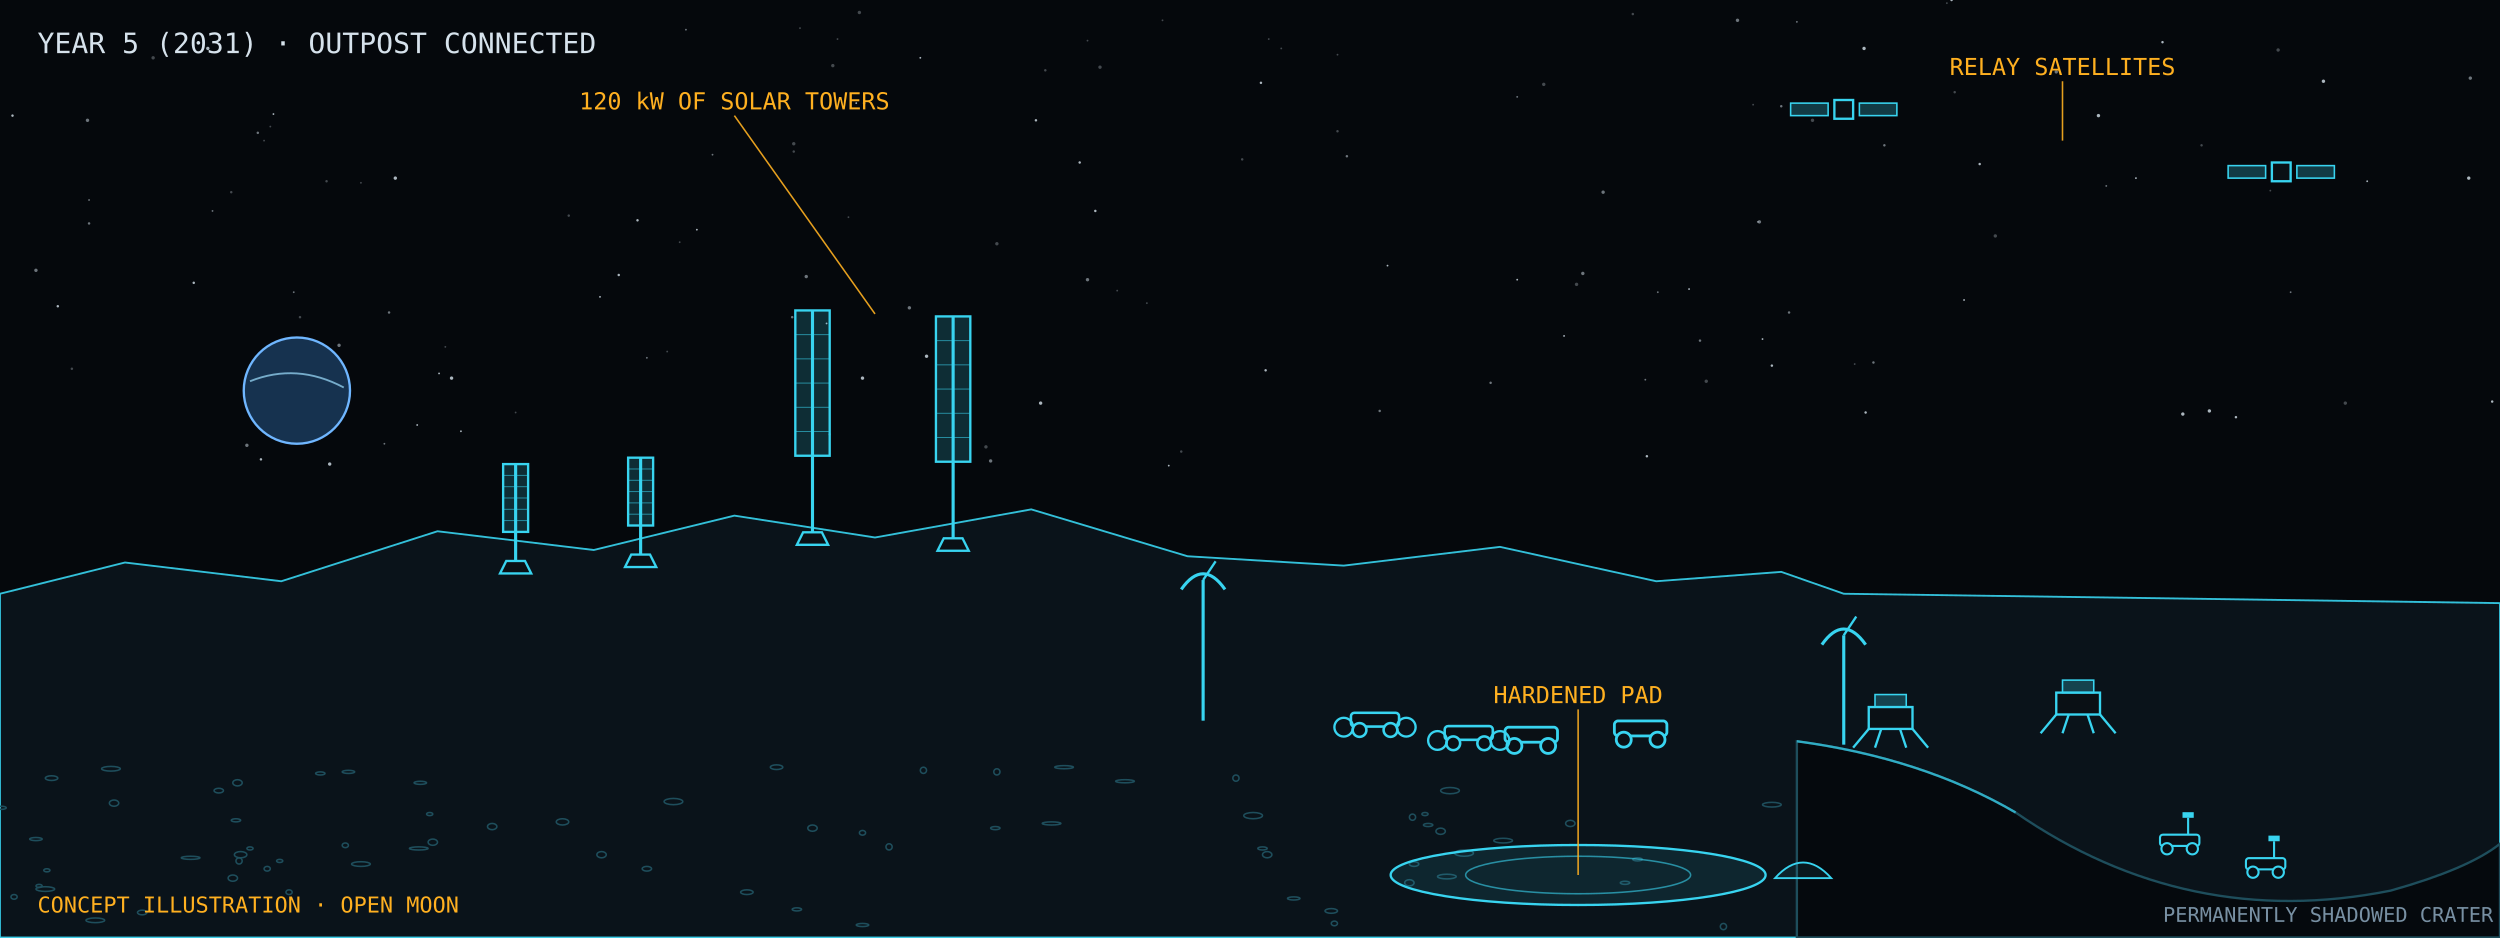
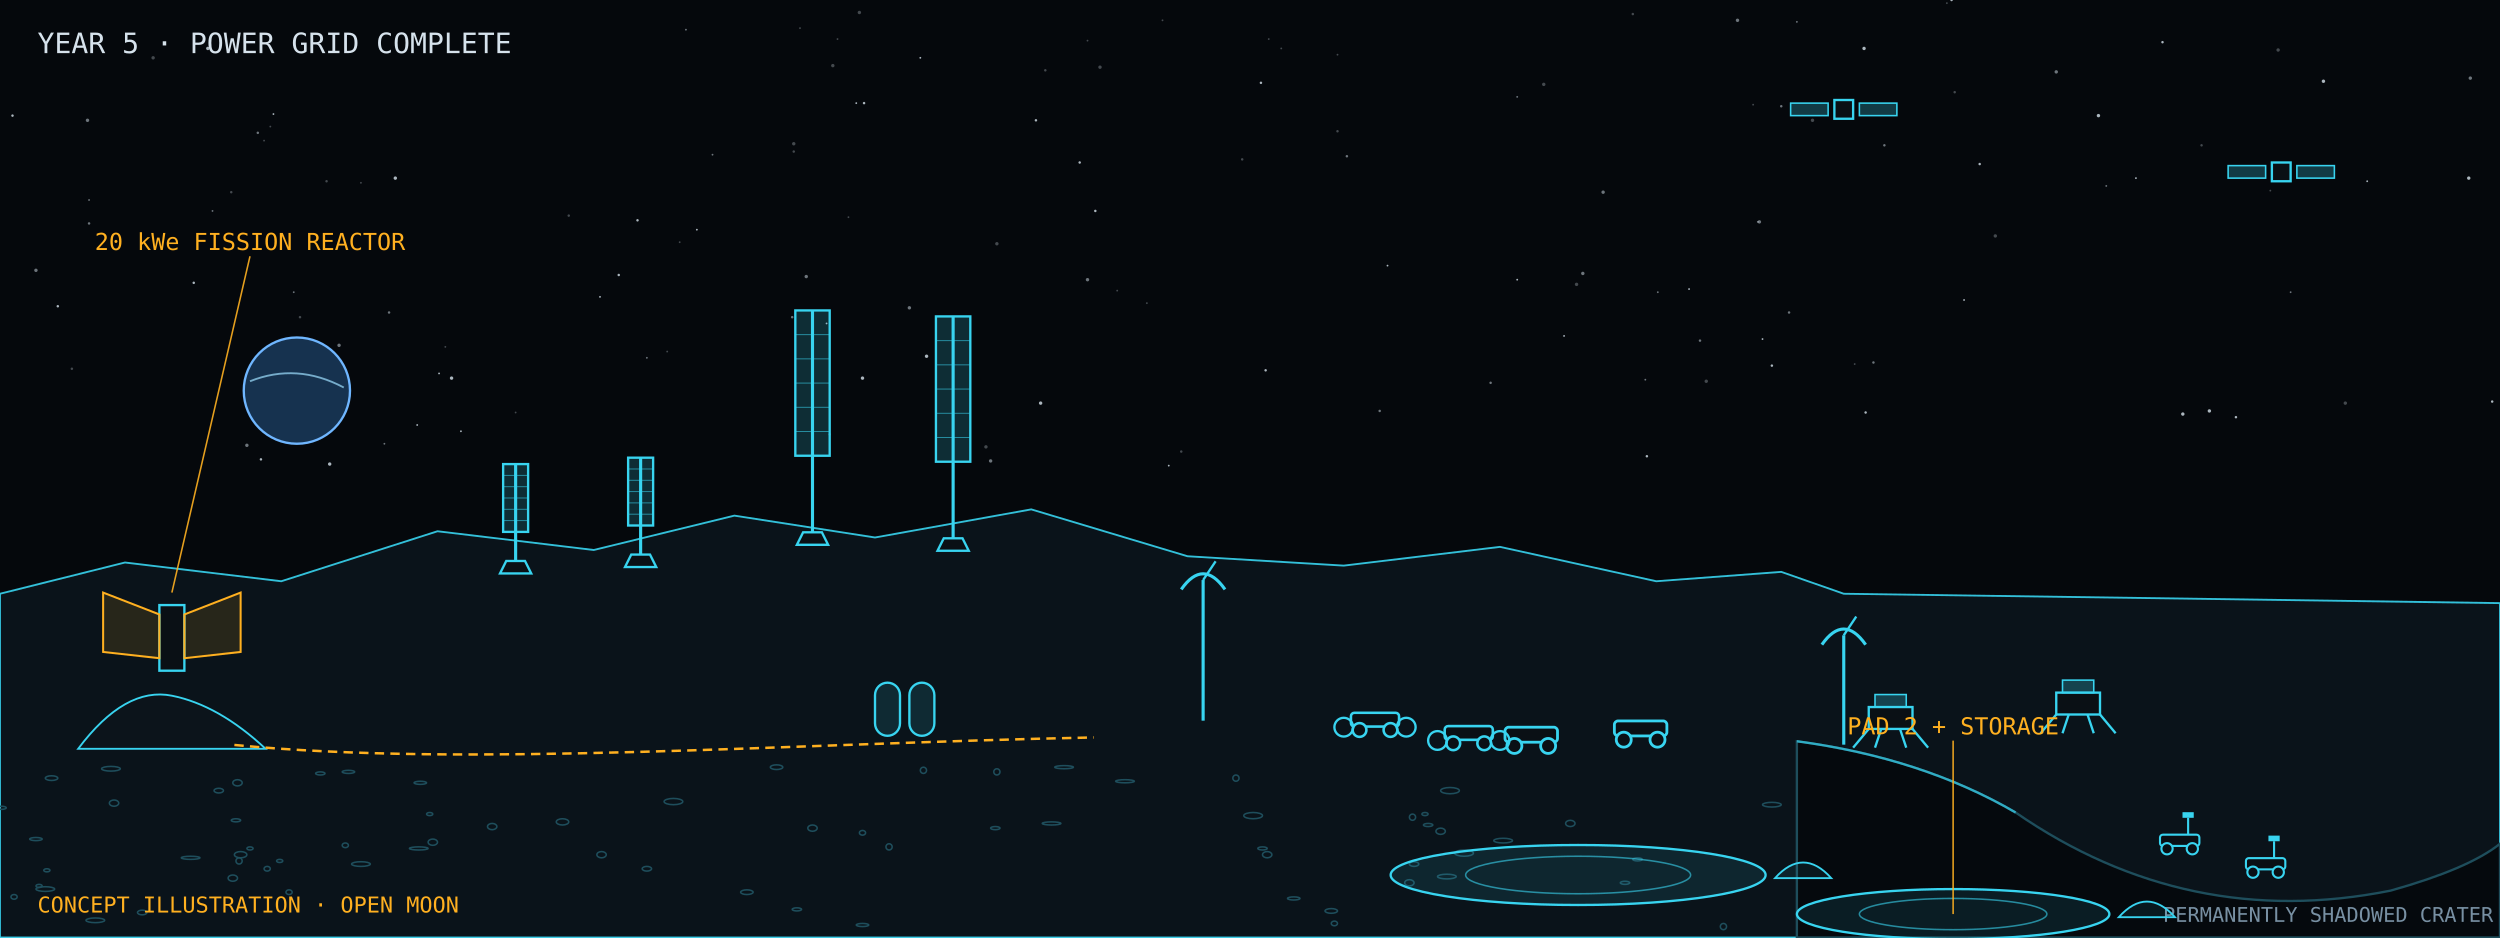
- <svg xmlns="http://www.w3.org/2000/svg" viewBox="0 0 1600 600" width="1600" height="600" role="img" aria-label="Concept illustration of the Open Moon base: YEAR 5 (2031) · OUTPOST CONNECTED">
+ <svg xmlns="http://www.w3.org/2000/svg" viewBox="0 0 1600 600" width="1600" height="600" role="img" aria-label="Concept illustration of the Open Moon base: YEAR 5 · POWER GRID COMPLETE">
  <rect width="1600" height="600" fill="#05080c" />
  <circle cx="663" cy="77" r="0.8" fill="#d6e2ec" opacity="0.8" />
  <circle cx="98" cy="37" r="1.1" fill="#d6e2ec" opacity="0.3" />
  <circle cx="748" cy="298" r="0.6" fill="#d6e2ec" opacity="0.8" />
  <circle cx="439" cy="19" r="0.6" fill="#d6e2ec" opacity="0.5" />
  <circle cx="856" cy="35" r="0.6" fill="#d6e2ec" opacity="0.3" />
  <circle cx="1128" cy="217" r="0.6" fill="#d6e2ec" opacity="0.8" />
  <circle cx="253" cy="114" r="1.1" fill="#d6e2ec" opacity="0.8" />
  <circle cx="1193" cy="31" r="1.1" fill="#d6e2ec" opacity="0.8" />
  <circle cx="812" cy="25" r="0.6" fill="#d6e2ec" opacity="0.3" />
  <circle cx="1140" cy="68" r="0.8" fill="#d6e2ec" opacity="0.5" />
  <circle cx="295" cy="276" r="0.6" fill="#d6e2ec" opacity="0.8" />
  <circle cx="631" cy="286" r="1.1" fill="#d6e2ec" opacity="0.3" />
  <circle cx="211" cy="297" r="1.1" fill="#d6e2ec" opacity="0.8" />
  <circle cx="384" cy="190" r="0.6" fill="#d6e2ec" opacity="0.8" />
  <circle cx="1458" cy="32" r="1.1" fill="#d6e2ec" opacity="0.3" />
  <circle cx="1267" cy="105" r="0.8" fill="#d6e2ec" opacity="0.8" />
  <circle cx="1088" cy="218" r="0.8" fill="#d6e2ec" opacity="0.5" />
  <circle cx="1199" cy="232" r="0.8" fill="#d6e2ec" opacity="0.5" />
  <circle cx="508" cy="92" r="1.1" fill="#d6e2ec" opacity="0.3" />
  <circle cx="167" cy="294" r="0.8" fill="#d6e2ec" opacity="0.8" />
  <circle cx="1013" cy="175" r="1.1" fill="#d6e2ec" opacity="0.5" />
  <circle cx="589" cy="37" r="0.6" fill="#d6e2ec" opacity="0.8" />
  <circle cx="856" cy="84" r="0.8" fill="#d6e2ec" opacity="0.3" />
  <circle cx="1001" cy="215" r="0.6" fill="#d6e2ec" opacity="0.8" />
  <circle cx="158" cy="285" r="1.1" fill="#d6e2ec" opacity="0.5" />
  <circle cx="696" cy="179" r="1.1" fill="#d6e2ec" opacity="0.5" />
  <circle cx="1187" cy="233" r="0.6" fill="#d6e2ec" opacity="0.3" />
  <circle cx="552" cy="242" r="1.1" fill="#d6e2ec" opacity="0.8" />
  <circle cx="133" cy="31" r="1.1" fill="#d6e2ec" opacity="0.8" />
  <circle cx="634" cy="295" r="1.1" fill="#d6e2ec" opacity="0.5" />
  <circle cx="582" cy="197" r="1.1" fill="#d6e2ec" opacity="0.5" />
  <circle cx="46" cy="236" r="0.8" fill="#d6e2ec" opacity="0.3" />
  <circle cx="1251" cy="59" r="0.8" fill="#d6e2ec" opacity="0.3" />
  <circle cx="446" cy="147" r="0.6" fill="#d6e2ec" opacity="0.8" />
  <circle cx="507" cy="203" r="0.8" fill="#d6e2ec" opacity="0.5" />
  <circle cx="165" cy="85" r="0.8" fill="#d6e2ec" opacity="0.5" />
  <circle cx="1125" cy="142" r="0.6" fill="#d6e2ec" opacity="0.5" />
  <circle cx="1126" cy="142" r="1.1" fill="#d6e2ec" opacity="0.5" />
  <circle cx="734" cy="194" r="0.6" fill="#d6e2ec" opacity="0.3" />
  <circle cx="169" cy="90" r="0.6" fill="#d6e2ec" opacity="0.3" />
  <circle cx="1348" cy="119" r="0.6" fill="#d6e2ec" opacity="0.5" />
  <circle cx="1206" cy="93" r="0.8" fill="#d6e2ec" opacity="0.5" />
  <circle cx="8" cy="74" r="0.8" fill="#d6e2ec" opacity="0.8" />
  <circle cx="756" cy="289" r="0.8" fill="#d6e2ec" opacity="0.3" />
  <circle cx="1414" cy="263" r="1.1" fill="#d6e2ec" opacity="0.8" />
  <circle cx="1384" cy="27" r="0.8" fill="#d6e2ec" opacity="0.8" />
  <circle cx="1145" cy="200" r="0.8" fill="#d6e2ec" opacity="0.5" />
  <circle cx="807" cy="53" r="0.8" fill="#d6e2ec" opacity="0.8" />
  <circle cx="820" cy="31" r="0.6" fill="#d6e2ec" opacity="0.3" />
  <circle cx="427" cy="225" r="0.6" fill="#d6e2ec" opacity="0.3" />
  <circle cx="696" cy="26" r="0.6" fill="#d6e2ec" opacity="0.3" />
  <circle cx="1160" cy="77" r="1.1" fill="#d6e2ec" opacity="0.3" />
  <circle cx="744" cy="13" r="0.6" fill="#d6e2ec" opacity="0.3" />
  <circle cx="1257" cy="192" r="0.6" fill="#d6e2ec" opacity="0.8" />
  <circle cx="516" cy="177" r="1.1" fill="#d6e2ec" opacity="0.5" />
  <circle cx="971" cy="62" r="0.6" fill="#d6e2ec" opacity="0.5" />
  <circle cx="954" cy="245" r="0.8" fill="#d6e2ec" opacity="0.5" />
  <circle cx="175" cy="73" r="0.6" fill="#d6e2ec" opacity="0.8" />
  <circle cx="701" cy="135" r="0.8" fill="#d6e2ec" opacity="0.8" />
  <circle cx="330" cy="264" r="0.6" fill="#d6e2ec" opacity="0.3" />
  <circle cx="1081" cy="185" r="0.6" fill="#d6e2ec" opacity="0.8" />
  <circle cx="1112" cy="13" r="1.1" fill="#d6e2ec" opacity="0.5" />
  <circle cx="1316" cy="46" r="1.1" fill="#d6e2ec" opacity="0.5" />
  <circle cx="1061" cy="187" r="0.6" fill="#d6e2ec" opacity="0.5" />
  <circle cx="1580" cy="114" r="1.1" fill="#d6e2ec" opacity="0.8" />
  <circle cx="1595" cy="257" r="0.8" fill="#d6e2ec" opacity="0.8" />
  <circle cx="456" cy="99" r="0.6" fill="#d6e2ec" opacity="0.5" />
  <circle cx="1515" cy="116" r="0.6" fill="#d6e2ec" opacity="0.8" />
  <circle cx="1009" cy="182" r="1.1" fill="#d6e2ec" opacity="0.3" />
  <circle cx="57" cy="143" r="0.8" fill="#d6e2ec" opacity="0.5" />
  <circle cx="396" cy="176" r="0.8" fill="#d6e2ec" opacity="0.8" />
  <circle cx="715" cy="186" r="0.6" fill="#d6e2ec" opacity="0.3" />
  <circle cx="209" cy="116" r="0.8" fill="#d6e2ec" opacity="0.3" />
  <circle cx="691" cy="104" r="0.8" fill="#d6e2ec" opacity="0.8" />
  <circle cx="1249" cy="0" r="0.8" fill="#d6e2ec" opacity="0.8" />
  <circle cx="704" cy="43" r="1.1" fill="#d6e2ec" opacity="0.3" />
  <circle cx="795" cy="102" r="0.8" fill="#d6e2ec" opacity="0.3" />
  <circle cx="888" cy="170" r="0.6" fill="#d6e2ec" opacity="0.8" />
  <circle cx="810" cy="237" r="0.8" fill="#d6e2ec" opacity="0.8" />
  <circle cx="173" cy="81" r="0.6" fill="#d6e2ec" opacity="0.3" />
  <circle cx="56" cy="77" r="1.1" fill="#d6e2ec" opacity="0.5" />
  <circle cx="1343" cy="74" r="1.1" fill="#d6e2ec" opacity="0.8" />
  <circle cx="971" cy="179" r="0.6" fill="#d6e2ec" opacity="0.8" />
  <circle cx="1122" cy="67" r="0.6" fill="#d6e2ec" opacity="0.3" />
  <circle cx="1487" cy="52" r="1.1" fill="#d6e2ec" opacity="0.8" />
  <circle cx="285" cy="222" r="0.6" fill="#d6e2ec" opacity="0.3" />
  <circle cx="57" cy="128" r="0.6" fill="#d6e2ec" opacity="0.5" />
  <circle cx="1026" cy="123" r="1.1" fill="#d6e2ec" opacity="0.5" />
  <circle cx="531" cy="278" r="0.8" fill="#d6e2ec" opacity="0.3" />
  <circle cx="124" cy="181" r="0.8" fill="#d6e2ec" opacity="0.8" />
  <circle cx="1194" cy="264" r="0.8" fill="#d6e2ec" opacity="0.8" />
  <circle cx="267" cy="272" r="0.6" fill="#d6e2ec" opacity="0.8" />
  <circle cx="1045" cy="9" r="0.8" fill="#d6e2ec" opacity="0.3" />
  <circle cx="1246" cy="2" r="0.6" fill="#d6e2ec" opacity="0.3" />
  <circle cx="289" cy="242" r="1.1" fill="#d6e2ec" opacity="0.8" />
  <circle cx="246" cy="284" r="0.6" fill="#d6e2ec" opacity="0.5" />
  <circle cx="1397" cy="265" r="1.1" fill="#d6e2ec" opacity="0.8" />
  <circle cx="988" cy="54" r="1.1" fill="#d6e2ec" opacity="0.3" />
  <circle cx="508" cy="97" r="0.8" fill="#d6e2ec" opacity="0.3" />
  <circle cx="1581" cy="50" r="1.1" fill="#d6e2ec" opacity="0.5" />
  <circle cx="1150" cy="14" r="0.6" fill="#d6e2ec" opacity="0.5" />
  <circle cx="666" cy="258" r="1.1" fill="#d6e2ec" opacity="0.8" />
  <circle cx="408" cy="141" r="0.8" fill="#d6e2ec" opacity="0.8" />
  <circle cx="1092" cy="244" r="1.1" fill="#d6e2ec" opacity="0.3" />
  <circle cx="1431" cy="267" r="0.8" fill="#d6e2ec" opacity="0.8" />
  <circle cx="414" cy="229" r="0.6" fill="#d6e2ec" opacity="0.5" />
  <circle cx="249" cy="200" r="0.8" fill="#d6e2ec" opacity="0.5" />
  <circle cx="148" cy="123" r="0.8" fill="#d6e2ec" opacity="0.3" />
  <circle cx="435" cy="155" r="0.6" fill="#d6e2ec" opacity="0.3" />
  <circle cx="1466" cy="187" r="0.6" fill="#d6e2ec" opacity="0.5" />
  <circle cx="281" cy="239" r="0.6" fill="#d6e2ec" opacity="0.8" />
  <circle cx="192" cy="203" r="0.8" fill="#d6e2ec" opacity="0.3" />
  <circle cx="1367" cy="114" r="0.6" fill="#d6e2ec" opacity="0.8" />
  <circle cx="883" cy="263" r="0.8" fill="#d6e2ec" opacity="0.5" />
  <circle cx="862" cy="100" r="0.8" fill="#d6e2ec" opacity="0.5" />
  <circle cx="188" cy="187" r="0.6" fill="#d6e2ec" opacity="0.5" />
  <circle cx="1134" cy="234" r="0.8" fill="#d6e2ec" opacity="0.8" />
  <circle cx="37" cy="196" r="0.8" fill="#d6e2ec" opacity="0.8" />
  <circle cx="1277" cy="151" r="1.1" fill="#d6e2ec" opacity="0.3" />
  <circle cx="231" cy="117" r="0.6" fill="#d6e2ec" opacity="0.3" />
  <circle cx="543" cy="139" r="0.6" fill="#d6e2ec" opacity="0.3" />
  <circle cx="553" cy="66" r="0.8" fill="#d6e2ec" opacity="0.8" />
  <circle cx="529" cy="207" r="0.6" fill="#d6e2ec" opacity="0.8" />
  <circle cx="1054" cy="292" r="0.8" fill="#d6e2ec" opacity="0.8" />
  <circle cx="669" cy="45" r="0.8" fill="#d6e2ec" opacity="0.3" />
  <circle cx="1409" cy="93" r="0.8" fill="#d6e2ec" opacity="0.3" />
  <circle cx="550" cy="8" r="1.1" fill="#d6e2ec" opacity="0.3" />
  <circle cx="533" cy="42" r="1.1" fill="#d6e2ec" opacity="0.3" />
  <circle cx="136" cy="135" r="0.6" fill="#d6e2ec" opacity="0.5" />
  <circle cx="23" cy="173" r="1.1" fill="#d6e2ec" opacity="0.5" />
  <circle cx="548" cy="66" r="0.6" fill="#d6e2ec" opacity="0.8" />
  <circle cx="1453" cy="122" r="0.6" fill="#d6e2ec" opacity="0.3" />
  <circle cx="536" cy="25" r="0.6" fill="#d6e2ec" opacity="0.3" />
  <circle cx="638" cy="156" r="1.1" fill="#d6e2ec" opacity="0.3" />
  <circle cx="593" cy="228" r="1.1" fill="#d6e2ec" opacity="0.8" />
  <circle cx="364" cy="138" r="0.8" fill="#d6e2ec" opacity="0.3" />
  <circle cx="512" cy="18" r="0.6" fill="#d6e2ec" opacity="0.3" />
  <circle cx="1501" cy="258" r="1.1" fill="#d6e2ec" opacity="0.3" />
  <circle cx="1053" cy="243" r="0.6" fill="#d6e2ec" opacity="0.5" />
  <circle cx="217" cy="221" r="1.1" fill="#d6e2ec" opacity="0.5" />
  <circle cx="190" cy="250" r="34" fill="#16324f" stroke="#6fb6ff" stroke-width="1.5" />
  <path d="M160 244 Q190 232 220 248" stroke="#9ee0ff" stroke-width="1.2" fill="none" opacity=".7" />
  <path d="M0 380 L80 360 L180 372 L280 340 L380 352 L470 330 L560 344 L660 326 L760 356 L860 362 L960 350 L1060 372 L1140 366 L1180 380 L1600 386 L1600 600 L0 600Z" fill="#0b141c" stroke="#38d4f0" stroke-width="1.2" opacity=".9" />
  <path d="M0 0 470.0 L20 473.2 L40 476.0 L60 478.1 L80 479.3 L100 479.5 L120 478.8 L140 477.5 L160 476.0 L180 474.5 L200 473.4 L220 473.0 L240 473.3 L260 474.3 L280 475.7 L300 477.2 L320 478.5 L340 479.3 L360 479.2 L380 478.2 L400 476.2 L420 473.5 L440 470.3 L460 467.1 L480 464.2 L500 462.0 L520 460.7 L540 460.3 L560 460.9 L580 462.1 L600 463.7 L620 465.2 L640 466.4 L660 467.0 L680 466.8 L700 466.0 L720 464.6 L740 463.1 L760 461.7 L780 460.9 L800 460.9 L820 461.8 L840 463.6 L860 466.3 L880 469.4 L900 472.6 L920 475.6 L940 477.9 L960 479.3 L980 479.8 L1000 479.3 L1020 478.2 L1040 476.6 L1060 475.0 L1080 473.7 L1100 473.1 L1120 473.1 L1140 473.8 L1160 475.1 L1180 476.6 L1200 478.0 L1220 478.9 L1240 479.0 L1260 478.3 L1280 476.5 L1300 474.0 L1320 470.9 L1340 467.7 L1360 464.6 L1380 462.2 L1400 460.7 L1420 460.1 L1440 460.4 L1460 461.5 L1480 463.1 L1500 464.7 L1520 466.1 L1540 466.9 L1560 467.0 L1580 466.4 L1600 465.2 L1600 600 L0 600Z" fill="#0e1922" stroke="#38d4f0" stroke-width="1.5" />
  <ellipse cx="926" cy="561" rx="6" ry="1.5" fill="none" stroke="#1e4e5c" stroke-width="1" />
  <ellipse cx="1040" cy="565" rx="3" ry="1" fill="none" stroke="#1e4e5c" stroke-width="1" />
  <ellipse cx="1048" cy="550" rx="3" ry="1" fill="none" stroke="#1e4e5c" stroke-width="1" />
  <ellipse cx="914" cy="528" rx="3" ry="1" fill="none" stroke="#1e4e5c" stroke-width="1" />
  <ellipse cx="1103" cy="593" rx="2" ry="2" fill="none" stroke="#1e4e5c" stroke-width="1" />
  <ellipse cx="811" cy="547" rx="3" ry="2" fill="none" stroke="#1e4e5c" stroke-width="1" />
  <ellipse cx="30" cy="557" rx="2" ry="1" fill="none" stroke="#1e4e5c" stroke-width="1" />
  <ellipse cx="73" cy="514" rx="3" ry="2" fill="none" stroke="#1e4e5c" stroke-width="1" />
  <ellipse cx="61" cy="589" rx="6" ry="1.5" fill="none" stroke="#1e4e5c" stroke-width="1" />
  <ellipse cx="902" cy="565" rx="3" ry="2" fill="none" stroke="#1e4e5c" stroke-width="1" />
  <ellipse cx="478" cy="571" rx="4" ry="1.5" fill="none" stroke="#1e4e5c" stroke-width="1" />
  <ellipse cx="9" cy="574" rx="2" ry="1.5" fill="none" stroke="#1e4e5c" stroke-width="1" />
  <ellipse cx="569" cy="542" rx="2" ry="2" fill="none" stroke="#1e4e5c" stroke-width="1" />
  <ellipse cx="520" cy="530" rx="3" ry="2" fill="none" stroke="#1e4e5c" stroke-width="1" />
  <ellipse cx="591" cy="493" rx="2" ry="2" fill="none" stroke="#1e4e5c" stroke-width="1" />
  <ellipse cx="221" cy="541" rx="2" ry="1.5" fill="none" stroke="#1e4e5c" stroke-width="1" />
  <ellipse cx="791" cy="498" rx="2" ry="2" fill="none" stroke="#1e4e5c" stroke-width="1" />
  <ellipse cx="1" cy="517" rx="3" ry="1" fill="none" stroke="#1e4e5c" stroke-width="1" />
  <ellipse cx="962" cy="538" rx="6" ry="1.5" fill="none" stroke="#1e4e5c" stroke-width="1" />
  <ellipse cx="149" cy="562" rx="3" ry="2" fill="none" stroke="#1e4e5c" stroke-width="1" />
  <ellipse cx="552" cy="533" rx="2" ry="1.5" fill="none" stroke="#1e4e5c" stroke-width="1" />
  <ellipse cx="681" cy="491" rx="6" ry="1" fill="none" stroke="#1e4e5c" stroke-width="1" />
  <ellipse cx="275" cy="521" rx="2" ry="1" fill="none" stroke="#1e4e5c" stroke-width="1" />
  <ellipse cx="122" cy="549" rx="6" ry="1" fill="none" stroke="#1e4e5c" stroke-width="1" />
  <ellipse cx="385" cy="547" rx="3" ry="2" fill="none" stroke="#1e4e5c" stroke-width="1" />
  <ellipse cx="268" cy="543" rx="6" ry="1" fill="none" stroke="#1e4e5c" stroke-width="1" />
  <ellipse cx="808" cy="543" rx="3" ry="1" fill="none" stroke="#1e4e5c" stroke-width="1" />
  <ellipse cx="552" cy="592" rx="4" ry="1" fill="none" stroke="#1e4e5c" stroke-width="1" />
  <ellipse cx="431" cy="513" rx="6" ry="2" fill="none" stroke="#1e4e5c" stroke-width="1" />
  <ellipse cx="205" cy="495" rx="3" ry="1" fill="none" stroke="#1e4e5c" stroke-width="1" />
  <ellipse cx="904" cy="523" rx="2" ry="2" fill="none" stroke="#1e4e5c" stroke-width="1" />
  <ellipse cx="673" cy="527" rx="6" ry="1" fill="none" stroke="#1e4e5c" stroke-width="1" />
  <ellipse cx="152" cy="501" rx="3" ry="2" fill="none" stroke="#1e4e5c" stroke-width="1" />
  <ellipse cx="497" cy="491" rx="4" ry="1.5" fill="none" stroke="#1e4e5c" stroke-width="1" />
  <ellipse cx="928" cy="506" rx="6" ry="2" fill="none" stroke="#1e4e5c" stroke-width="1" />
  <ellipse cx="277" cy="539" rx="3" ry="2" fill="none" stroke="#1e4e5c" stroke-width="1" />
  <ellipse cx="315" cy="529" rx="3" ry="2" fill="none" stroke="#1e4e5c" stroke-width="1" />
  <ellipse cx="510" cy="582" rx="3" ry="1" fill="none" stroke="#1e4e5c" stroke-width="1" />
  <ellipse cx="1134" cy="515" rx="6" ry="1.5" fill="none" stroke="#1e4e5c" stroke-width="1" />
  <ellipse cx="160" cy="543" rx="2" ry="1" fill="none" stroke="#1e4e5c" stroke-width="1" />
  <ellipse cx="223" cy="494" rx="4" ry="1" fill="none" stroke="#1e4e5c" stroke-width="1" />
  <ellipse cx="802" cy="522" rx="6" ry="2" fill="none" stroke="#1e4e5c" stroke-width="1" />
  <ellipse cx="1005" cy="527" rx="3" ry="2" fill="none" stroke="#1e4e5c" stroke-width="1" />
  <ellipse cx="140" cy="506" rx="3" ry="1.5" fill="none" stroke="#1e4e5c" stroke-width="1" />
  <ellipse cx="151" cy="525" rx="3" ry="1" fill="none" stroke="#1e4e5c" stroke-width="1" />
  <ellipse cx="33" cy="498" rx="4" ry="1.5" fill="none" stroke="#1e4e5c" stroke-width="1" />
  <ellipse cx="912" cy="521" rx="2" ry="1" fill="none" stroke="#1e4e5c" stroke-width="1" />
  <ellipse cx="360" cy="526" rx="4" ry="2" fill="none" stroke="#1e4e5c" stroke-width="1" />
  <ellipse cx="269" cy="501" rx="4" ry="1" fill="none" stroke="#1e4e5c" stroke-width="1" />
  <ellipse cx="922" cy="532" rx="3" ry="2" fill="none" stroke="#1e4e5c" stroke-width="1" />
  <ellipse cx="71" cy="492" rx="6" ry="1.5" fill="none" stroke="#1e4e5c" stroke-width="1" />
  <ellipse cx="638" cy="494" rx="2" ry="2" fill="none" stroke="#1e4e5c" stroke-width="1" />
  <ellipse cx="153" cy="551" rx="2" ry="2" fill="none" stroke="#1e4e5c" stroke-width="1" />
  <ellipse cx="637" cy="530" rx="3" ry="1" fill="none" stroke="#1e4e5c" stroke-width="1" />
  <ellipse cx="154" cy="547" rx="4" ry="2" fill="none" stroke="#1e4e5c" stroke-width="1" />
  <ellipse cx="91" cy="584" rx="3" ry="1.5" fill="none" stroke="#1e4e5c" stroke-width="1" />
  <ellipse cx="720" cy="500" rx="6" ry="1" fill="none" stroke="#1e4e5c" stroke-width="1" />
  <ellipse cx="854" cy="591" rx="2" ry="1.5" fill="none" stroke="#1e4e5c" stroke-width="1" />
  <ellipse cx="29" cy="569" rx="6" ry="1.5" fill="none" stroke="#1e4e5c" stroke-width="1" />
  <ellipse cx="25" cy="567" rx="2" ry="1" fill="none" stroke="#1e4e5c" stroke-width="1" />
  <ellipse cx="185" cy="571" rx="2" ry="1.5" fill="none" stroke="#1e4e5c" stroke-width="1" />
  <ellipse cx="852" cy="583" rx="4" ry="1.5" fill="none" stroke="#1e4e5c" stroke-width="1" />
  <ellipse cx="937" cy="546" rx="6" ry="2" fill="none" stroke="#1e4e5c" stroke-width="1" />
  <ellipse cx="171" cy="556" rx="2" ry="1.5" fill="none" stroke="#1e4e5c" stroke-width="1" />
  <ellipse cx="179" cy="551" rx="2" ry="1" fill="none" stroke="#1e4e5c" stroke-width="1" />
  <ellipse cx="231" cy="553" rx="6" ry="1.5" fill="none" stroke="#1e4e5c" stroke-width="1" />
  <ellipse cx="23" cy="537" rx="4" ry="1" fill="none" stroke="#1e4e5c" stroke-width="1" />
  <ellipse cx="414" cy="556" rx="3" ry="1.5" fill="none" stroke="#1e4e5c" stroke-width="1" />
  <ellipse cx="905" cy="553" rx="3" ry="1.5" fill="none" stroke="#1e4e5c" stroke-width="1" />
  <ellipse cx="828" cy="575" rx="4" ry="1" fill="none" stroke="#1e4e5c" stroke-width="1" />
  <path d="M1150 474.4 Q1230 485.1 1290 520 Q1400 596 1530 570 Q1580 556 1600 540 L1600 600 L1150 600Z" fill="#05090d" stroke="#1e4e5c" stroke-width="1.5" />
  <path d="M1150 474.4 Q1230 485.1 1290 520" fill="none" stroke="#38d4f0" stroke-width="1.5" opacity=".7" />
  <text x="1490" y="590" fill="#7890a3" font-family="Share Tech Mono, monospace" font-size="13" text-anchor="middle">PERMANENTLY SHADOWED CRATER</text>
  <g transform="translate(1210,478.5094) scale(1.0)">
    <path d="M-14 -26 h28 v14 h-28z" fill="#0a1015" stroke="#38d4f0" stroke-width="1.5" />
    <path d="M-14 -12 L-24 0 M14 -12 L24 0 M-6 -12 L-10 0 M6 -12 L10 0" stroke="#38d4f0" stroke-width="1.5" />
    <rect x="-10" y="-34" width="20" height="8" fill="rgba(56,212,240,.25)" stroke="#38d4f0" stroke-width="1" />
  </g>
  <g transform="translate(1330,469.2811) scale(1.0)">
    <path d="M-14 -26 h28 v14 h-28z" fill="#0a1015" stroke="#38d4f0" stroke-width="1.5" />
    <path d="M-14 -12 L-24 0 M14 -12 L24 0 M-6 -12 L-10 0 M6 -12 L10 0" stroke="#38d4f0" stroke-width="1.5" />
    <rect x="-10" y="-34" width="20" height="8" fill="rgba(56,212,240,.25)" stroke="#38d4f0" stroke-width="1" />
  </g>
  <g transform="translate(1395,545) scale(0.9)">
    <rect x="-14" y="-12" width="28" height="8" rx="2" fill="#0a1015" stroke="#38d4f0" stroke-width="1.5" />
    <circle cx="-9" cy="-2" r="4" fill="#0a1015" stroke="#38d4f0" stroke-width="1.5" />
    <circle cx="9" cy="-2" r="4" fill="#0a1015" stroke="#38d4f0" stroke-width="1.5" />
    <line x1="6" y1="-12" x2="6" y2="-24" stroke="#38d4f0" stroke-width="1.5" />
    <rect x="2" y="-28" width="8" height="4" fill="#38d4f0" />
  </g>
  <g transform="translate(1450,560) scale(0.9)">
    <rect x="-14" y="-12" width="28" height="8" rx="2" fill="#0a1015" stroke="#38d4f0" stroke-width="1.5" />
    <circle cx="-9" cy="-2" r="4" fill="#0a1015" stroke="#38d4f0" stroke-width="1.5" />
    <circle cx="9" cy="-2" r="4" fill="#0a1015" stroke="#38d4f0" stroke-width="1.5" />
    <line x1="6" y1="-12" x2="6" y2="-24" stroke="#38d4f0" stroke-width="1.5" />
    <rect x="2" y="-28" width="8" height="4" fill="#38d4f0" />
  </g>
  <g transform="translate(980,479.7992) scale(1.2)">
    <rect x="-14" y="-12" width="28" height="8" rx="2" fill="#0a1015" stroke="#38d4f0" stroke-width="1.5" />
    <circle cx="-9" cy="-2" r="4" fill="#0a1015" stroke="#38d4f0" stroke-width="1.5" />
    <circle cx="9" cy="-2" r="4" fill="#0a1015" stroke="#38d4f0" stroke-width="1.5" />
  </g>
  <g transform="translate(1050,475.7929) scale(1.2)">
    <rect x="-14" y="-12" width="28" height="8" rx="2" fill="#0a1015" stroke="#38d4f0" stroke-width="1.5" />
    <circle cx="-9" cy="-2" r="4" fill="#0a1015" stroke="#38d4f0" stroke-width="1.5" />
    <circle cx="9" cy="-2" r="4" fill="#0a1015" stroke="#38d4f0" stroke-width="1.5" />
  </g>
  <line x1="330" y1="367.016" x2="330" y2="297.016" stroke="#38d4f0" stroke-width="2" />
  <rect x="322.0" y="297.016" width="16" height="43.4" fill="rgba(56,212,240,.18)" stroke="#38d4f0" stroke-width="1.5" />
  <line x1="322.0" y1="304.249" x2="338.0" y2="304.249" stroke="#38d4f0" stroke-width=".6" opacity=".6" />
  <line x1="322.0" y1="311.483" x2="338.0" y2="311.483" stroke="#38d4f0" stroke-width=".6" opacity=".6" />
  <line x1="322.0" y1="318.716" x2="338.0" y2="318.716" stroke="#38d4f0" stroke-width=".6" opacity=".6" />
  <line x1="322.0" y1="325.949" x2="338.0" y2="325.949" stroke="#38d4f0" stroke-width=".6" opacity=".6" />
  <line x1="322.0" y1="333.183" x2="338.0" y2="333.183" stroke="#38d4f0" stroke-width=".6" opacity=".6" />
  <path d="M320 367.016 L340 367.016 L336 359.016 L324 359.016Z" fill="#0a1015" stroke="#38d4f0" stroke-width="1.5" />
  <line x1="770" y1="461.231" x2="770" y2="371.231" stroke="#38d4f0" stroke-width="2" />
  <path d="M756 377.231 Q770 357.231 784 377.231" fill="none" stroke="#38d4f0" stroke-width="2" />
  <line x1="770" y1="371.231" x2="778 " y2="359.231" stroke="#38d4f0" stroke-width="1.5" />
  <g transform="translate(880,469.3911) scale(1.1)">
    <rect x="-14" y="-12" width="28" height="8" rx="2" fill="#0a1015" stroke="#38d4f0" stroke-width="1.5" />
    <circle cx="-9" cy="-2" r="4" fill="#0a1015" stroke="#38d4f0" stroke-width="1.5" />
    <circle cx="9" cy="-2" r="4" fill="#0a1015" stroke="#38d4f0" stroke-width="1.5" />
  </g>
  <circle cx="900" cy="465.391" r="6" fill="none" stroke="#38d4f0" stroke-width="1.5" />
  <circle cx="860" cy="465.391" r="6" fill="none" stroke="#38d4f0" stroke-width="1.5" />
  <g transform="translate(940,477.9077) scale(1.1)">
    <rect x="-14" y="-12" width="28" height="8" rx="2" fill="#0a1015" stroke="#38d4f0" stroke-width="1.5" />
    <circle cx="-9" cy="-2" r="4" fill="#0a1015" stroke="#38d4f0" stroke-width="1.5" />
    <circle cx="9" cy="-2" r="4" fill="#0a1015" stroke="#38d4f0" stroke-width="1.5" />
  </g>
  <circle cx="960" cy="473.908" r="6" fill="none" stroke="#38d4f0" stroke-width="1.5" />
  <circle cx="920" cy="473.908" r="6" fill="none" stroke="#38d4f0" stroke-width="1.5" />
  <line x1="410" y1="362.918" x2="410" y2="292.918" stroke="#38d4f0" stroke-width="2" />
  <rect x="402.0" y="292.918" width="16" height="43.4" fill="rgba(56,212,240,.18)" stroke="#38d4f0" stroke-width="1.5" />
  <line x1="402.0" y1="300.151" x2="418.0" y2="300.151" stroke="#38d4f0" stroke-width=".6" opacity=".6" />
  <line x1="402.0" y1="307.384" x2="418.0" y2="307.384" stroke="#38d4f0" stroke-width=".6" opacity=".6" />
  <line x1="402.0" y1="314.618" x2="418.0" y2="314.618" stroke="#38d4f0" stroke-width=".6" opacity=".6" />
  <line x1="402.0" y1="321.851" x2="418.0" y2="321.851" stroke="#38d4f0" stroke-width=".6" opacity=".6" />
  <line x1="402.0" y1="329.084" x2="418.0" y2="329.084" stroke="#38d4f0" stroke-width=".6" opacity=".6" />
  <path d="M400 362.918 L420 362.918 L416 354.918 L404 354.918Z" fill="#0a1015" stroke="#38d4f0" stroke-width="1.5" />
  <line x1="520" y1="348.676" x2="520" y2="198.676" stroke="#38d4f0" stroke-width="2" />
  <rect x="509.0" y="198.676" width="22" height="93.0" fill="rgba(56,212,240,.18)" stroke="#38d4f0" stroke-width="1.5" />
  <line x1="509.0" y1="214.176" x2="531.0" y2="214.176" stroke="#38d4f0" stroke-width=".6" opacity=".6" />
  <line x1="509.0" y1="229.676" x2="531.0" y2="229.676" stroke="#38d4f0" stroke-width=".6" opacity=".6" />
  <line x1="509.0" y1="245.176" x2="531.0" y2="245.176" stroke="#38d4f0" stroke-width=".6" opacity=".6" />
  <line x1="509.0" y1="260.676" x2="531.0" y2="260.676" stroke="#38d4f0" stroke-width=".6" opacity=".6" />
  <line x1="509.0" y1="276.176" x2="531.0" y2="276.176" stroke="#38d4f0" stroke-width=".6" opacity=".6" />
  <path d="M510 348.676 L530 348.676 L526 340.676 L514 340.676Z" fill="#0a1015" stroke="#38d4f0" stroke-width="1.5" />
  <line x1="610" y1="352.503" x2="610" y2="202.503" stroke="#38d4f0" stroke-width="2" />
  <rect x="599.0" y="202.503" width="22" height="93.0" fill="rgba(56,212,240,.18)" stroke="#38d4f0" stroke-width="1.5" />
  <line x1="599.0" y1="218.003" x2="621.0" y2="218.003" stroke="#38d4f0" stroke-width=".6" opacity=".6" />
  <line x1="599.0" y1="233.503" x2="621.0" y2="233.503" stroke="#38d4f0" stroke-width=".6" opacity=".6" />
  <line x1="599.0" y1="249.003" x2="621.0" y2="249.003" stroke="#38d4f0" stroke-width=".6" opacity=".6" />
  <line x1="599.0" y1="264.503" x2="621.0" y2="264.503" stroke="#38d4f0" stroke-width=".6" opacity=".6" />
  <line x1="599.0" y1="280.003" x2="621.0" y2="280.003" stroke="#38d4f0" stroke-width=".6" opacity=".6" />
  <path d="M600 352.503 L620 352.503 L616 344.503 L604 344.503Z" fill="#0a1015" stroke="#38d4f0" stroke-width="1.5" />
  <rect x="1174" y="64" width="12" height="12" fill="#0a1015" stroke="#38d4f0" stroke-width="1.5" />
  <rect x="1146" y="66" width="24" height="8" fill="rgba(56,212,240,.25)" stroke="#38d4f0" stroke-width="1" />
  <rect x="1190" y="66" width="24" height="8" fill="rgba(56,212,240,.25)" stroke="#38d4f0" stroke-width="1" />
  <rect x="1454" y="104" width="12" height="12" fill="#0a1015" stroke="#38d4f0" stroke-width="1.5" />
  <rect x="1426" y="106" width="24" height="8" fill="rgba(56,212,240,.25)" stroke="#38d4f0" stroke-width="1" />
  <rect x="1470" y="106" width="24" height="8" fill="rgba(56,212,240,.25)" stroke="#38d4f0" stroke-width="1" />
  <ellipse cx="1010" cy="560" rx="120" ry="19.2" fill="rgba(56,212,240,.10)" stroke="#38d4f0" stroke-width="1.5" />
  <ellipse cx="1010" cy="560" rx="72.0" ry="12.0" fill="none" stroke="#38d4f0" stroke-width="1" opacity=".6" />
  <path d="M1136 562 Q1154 542 1172 562Z" fill="rgba(56,212,240,.08)" stroke="#38d4f0" stroke-width="1.2" />
  <line x1="1180" y1="476.584" x2="1180" y2="406.584" stroke="#38d4f0" stroke-width="2" />
  <path d="M1166 412.584 Q1180 392.584 1194 412.584" fill="none" stroke="#38d4f0" stroke-width="2" />
  <line x1="1180" y1="406.584" x2="1188 " y2="394.584" stroke="#38d4f0" stroke-width="1.5" />
-   <line x1="560" y1="200.914" x2="470" y2="74" stroke="#ffb020" stroke-width="1" opacity=".9" />
-   <text x="470" y="70" fill="#ffb020" font-family="Share Tech Mono, monospace" font-size="15" text-anchor="middle">120 kW OF SOLAR TOWERS</text>
-   <line x1="1320" y1="90" x2="1320" y2="52" stroke="#ffb020" stroke-width="1" opacity=".9" />
-   <text x="1320" y="48" fill="#ffb020" font-family="Share Tech Mono, monospace" font-size="15" text-anchor="middle">RELAY SATELLITES</text>
-   <line x1="1010" y1="560" x2="1010" y2="454" stroke="#ffb020" stroke-width="1" opacity=".9" />
-   <text x="1010" y="450" fill="#ffb020" font-family="Share Tech Mono, monospace" font-size="15" text-anchor="middle">HARDENED PAD</text>
+   <path d="M50 479.249 Q80 439.249 110 445.249 T170 479.249Z" fill="#0c141b" stroke="#38d4f0" stroke-width="1.2" />
+   <rect x="102" y="387.249" width="16" height="42" fill="#0a1015" stroke="#38d4f0" stroke-width="1.5" />
+   <path d="M102 393.249 L66 379.249 L66 417.249 L102 421.249Z M118 393.249 L154 379.249 L154 417.249 L118 421.249Z" fill="rgba(255,176,32,.12)" stroke="#ffb020" stroke-width="1.3" />
+   <path d="M150 476.774 C300 491.224 500 475.982 700 471.965" fill="none" stroke="#ffb020" stroke-width="1.6" stroke-dasharray="6 4" />
+   <ellipse cx="1250" cy="585" rx="100" ry="16.0" fill="rgba(56,212,240,.10)" stroke="#38d4f0" stroke-width="1.5" />
+   <ellipse cx="1250" cy="585" rx="60.0" ry="10.0" fill="none" stroke="#38d4f0" stroke-width="1" opacity=".6" />
+   <path d="M1356 587 Q1374 567 1392 587Z" fill="rgba(56,212,240,.08)" stroke="#38d4f0" stroke-width="1.2" />
+   <rect x="560" y="436.914" width="16" height="34" rx="8" fill="rgba(56,212,240,.12)" stroke="#38d4f0" stroke-width="1.5" />
+   <rect x="582" y="436.914" width="16" height="34" rx="8" fill="rgba(56,212,240,.12)" stroke="#38d4f0" stroke-width="1.5" />
+   <line x1="110" y1="379.249" x2="160" y2="164" stroke="#ffb020" stroke-width="1" opacity=".9" />
+   <text x="160" y="160" fill="#ffb020" font-family="Share Tech Mono, monospace" font-size="15" text-anchor="middle">20 kWe FISSION REACTOR</text>
+   <line x1="1250" y1="585" x2="1250" y2="474" stroke="#ffb020" stroke-width="1" opacity=".9" />
+   <text x="1250" y="470" fill="#ffb020" font-family="Share Tech Mono, monospace" font-size="15" text-anchor="middle">PAD 2 + STORAGE</text>
  <text x="24" y="584" fill="#ffb020" font-family="Share Tech Mono, monospace" font-size="14">CONCEPT ILLUSTRATION · OPEN MOON</text>
-   <text x="24" y="34" fill="#d6e2ec" font-family="Share Tech Mono, monospace" font-size="18">YEAR 5 (2031) · OUTPOST CONNECTED</text>
+   <text x="24" y="34" fill="#d6e2ec" font-family="Share Tech Mono, monospace" font-size="18">YEAR 5 · POWER GRID COMPLETE</text>
</svg>
